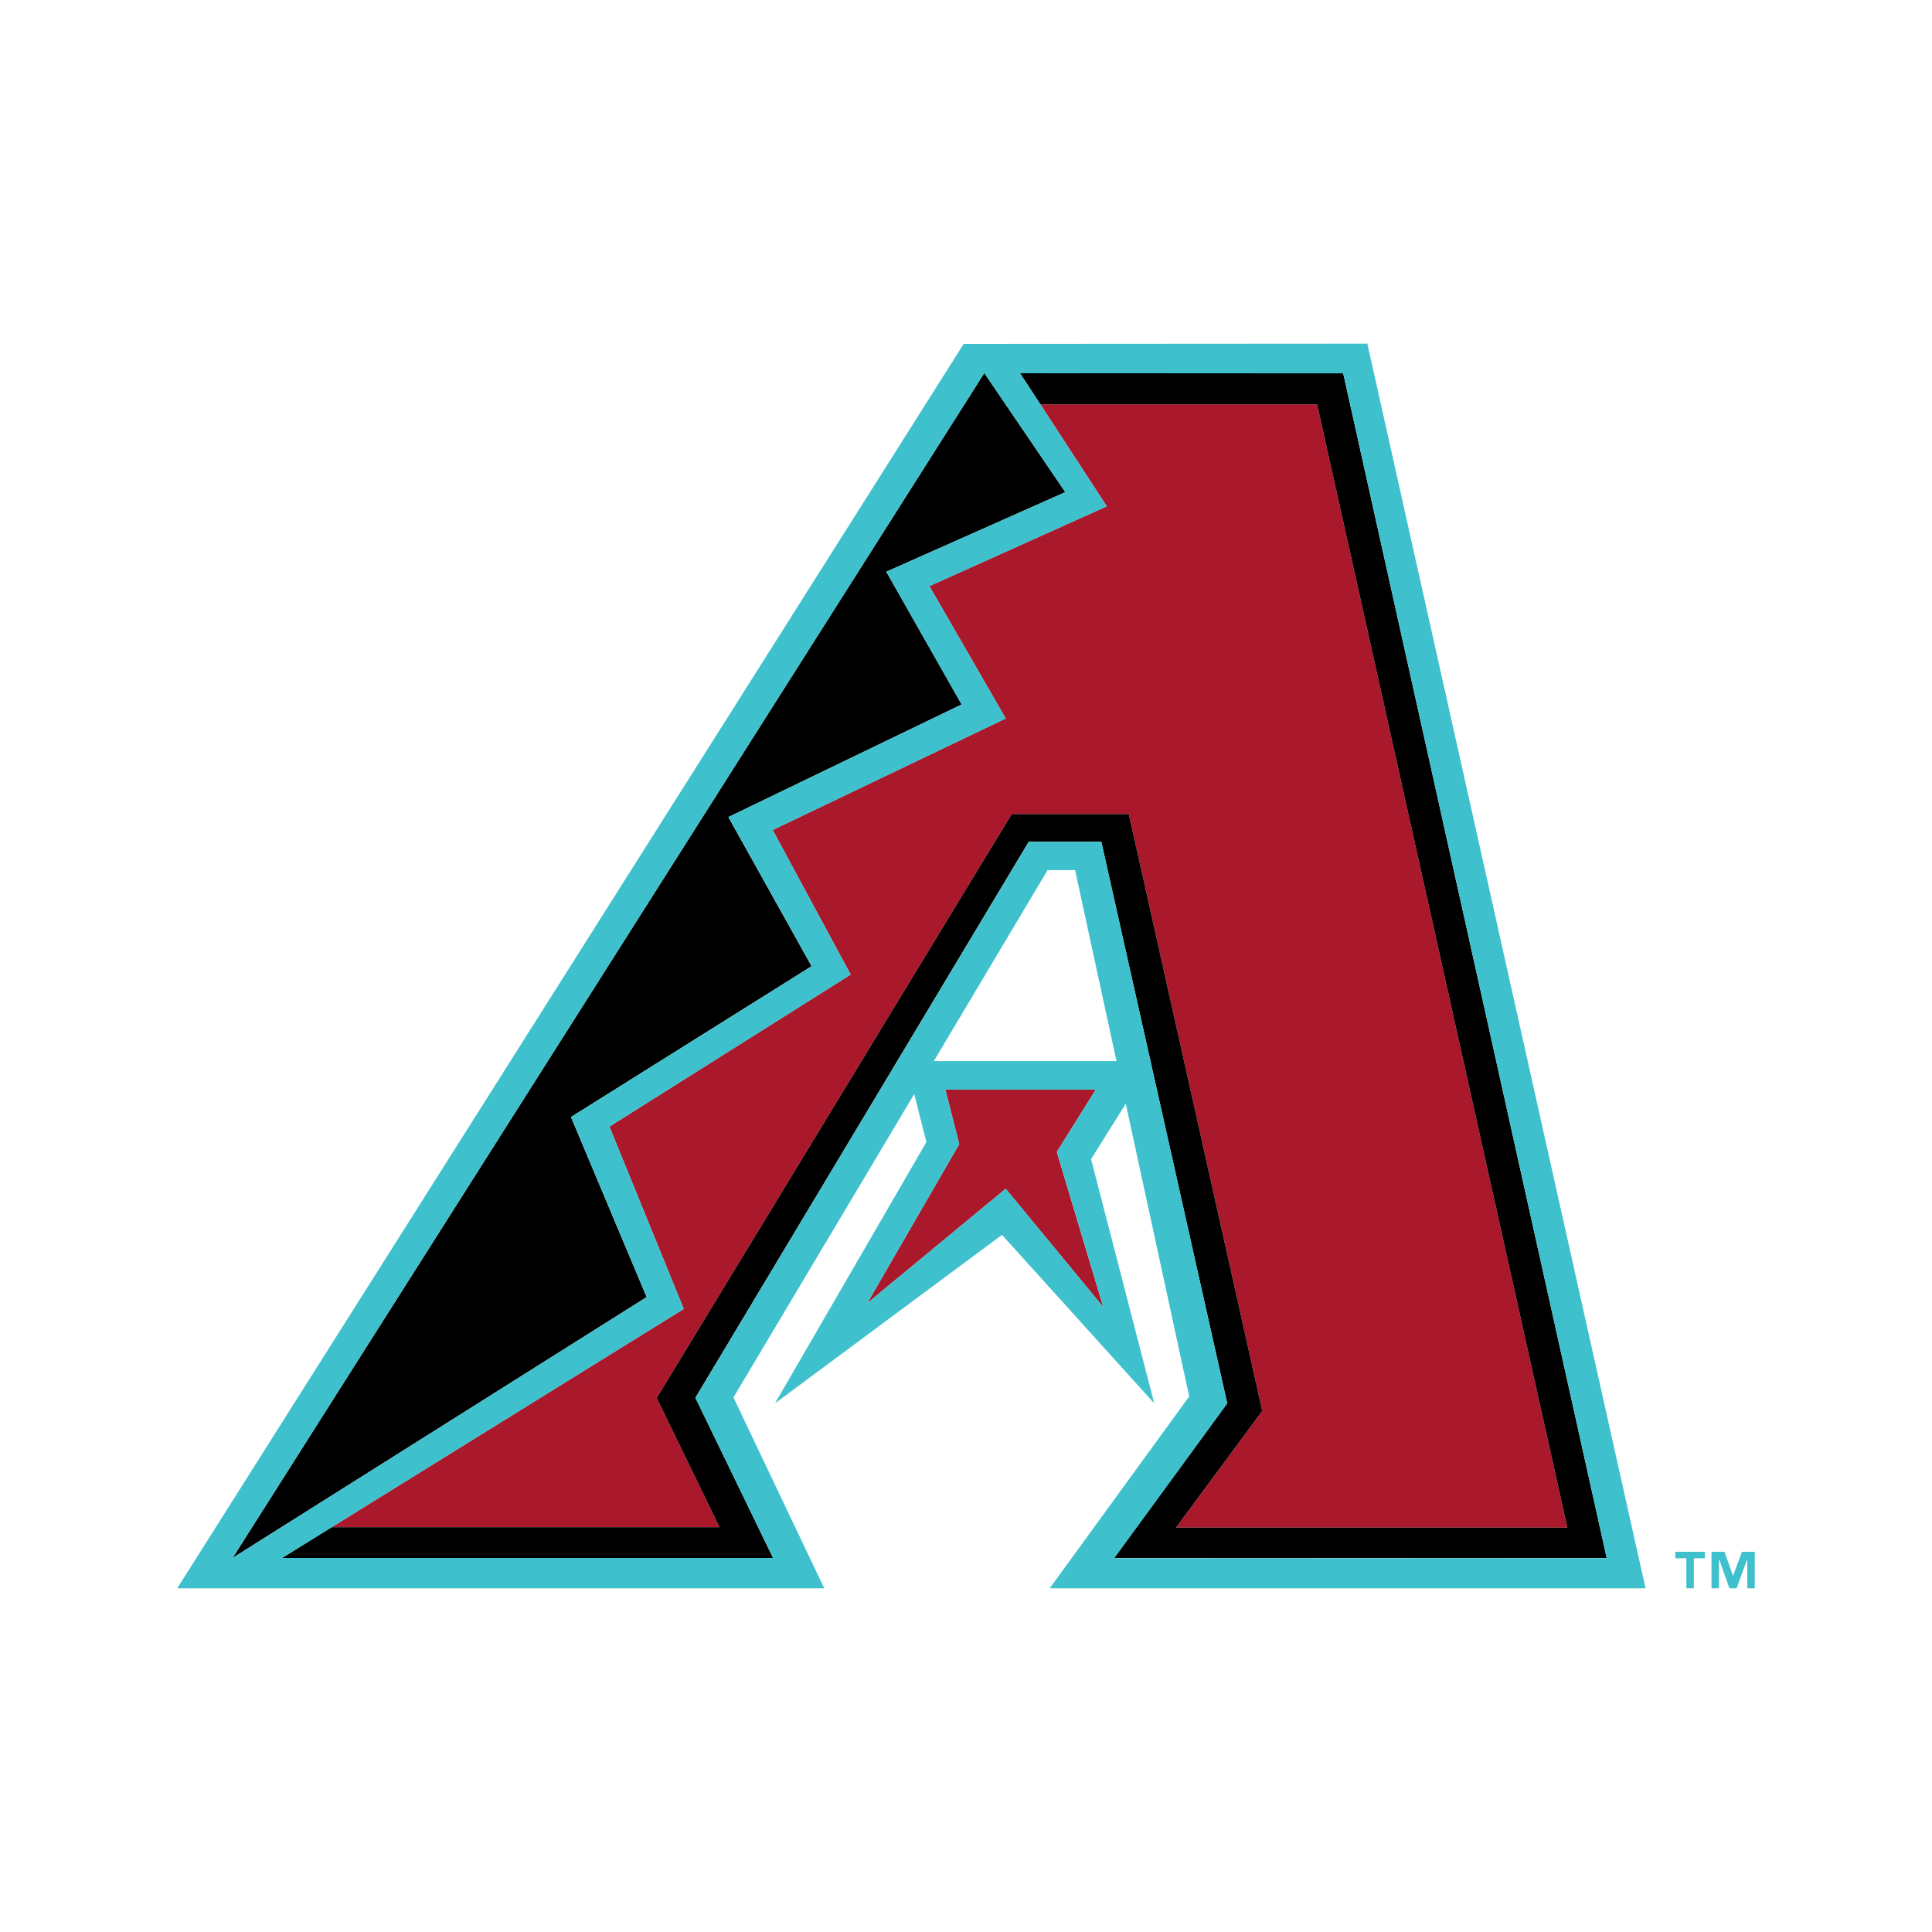
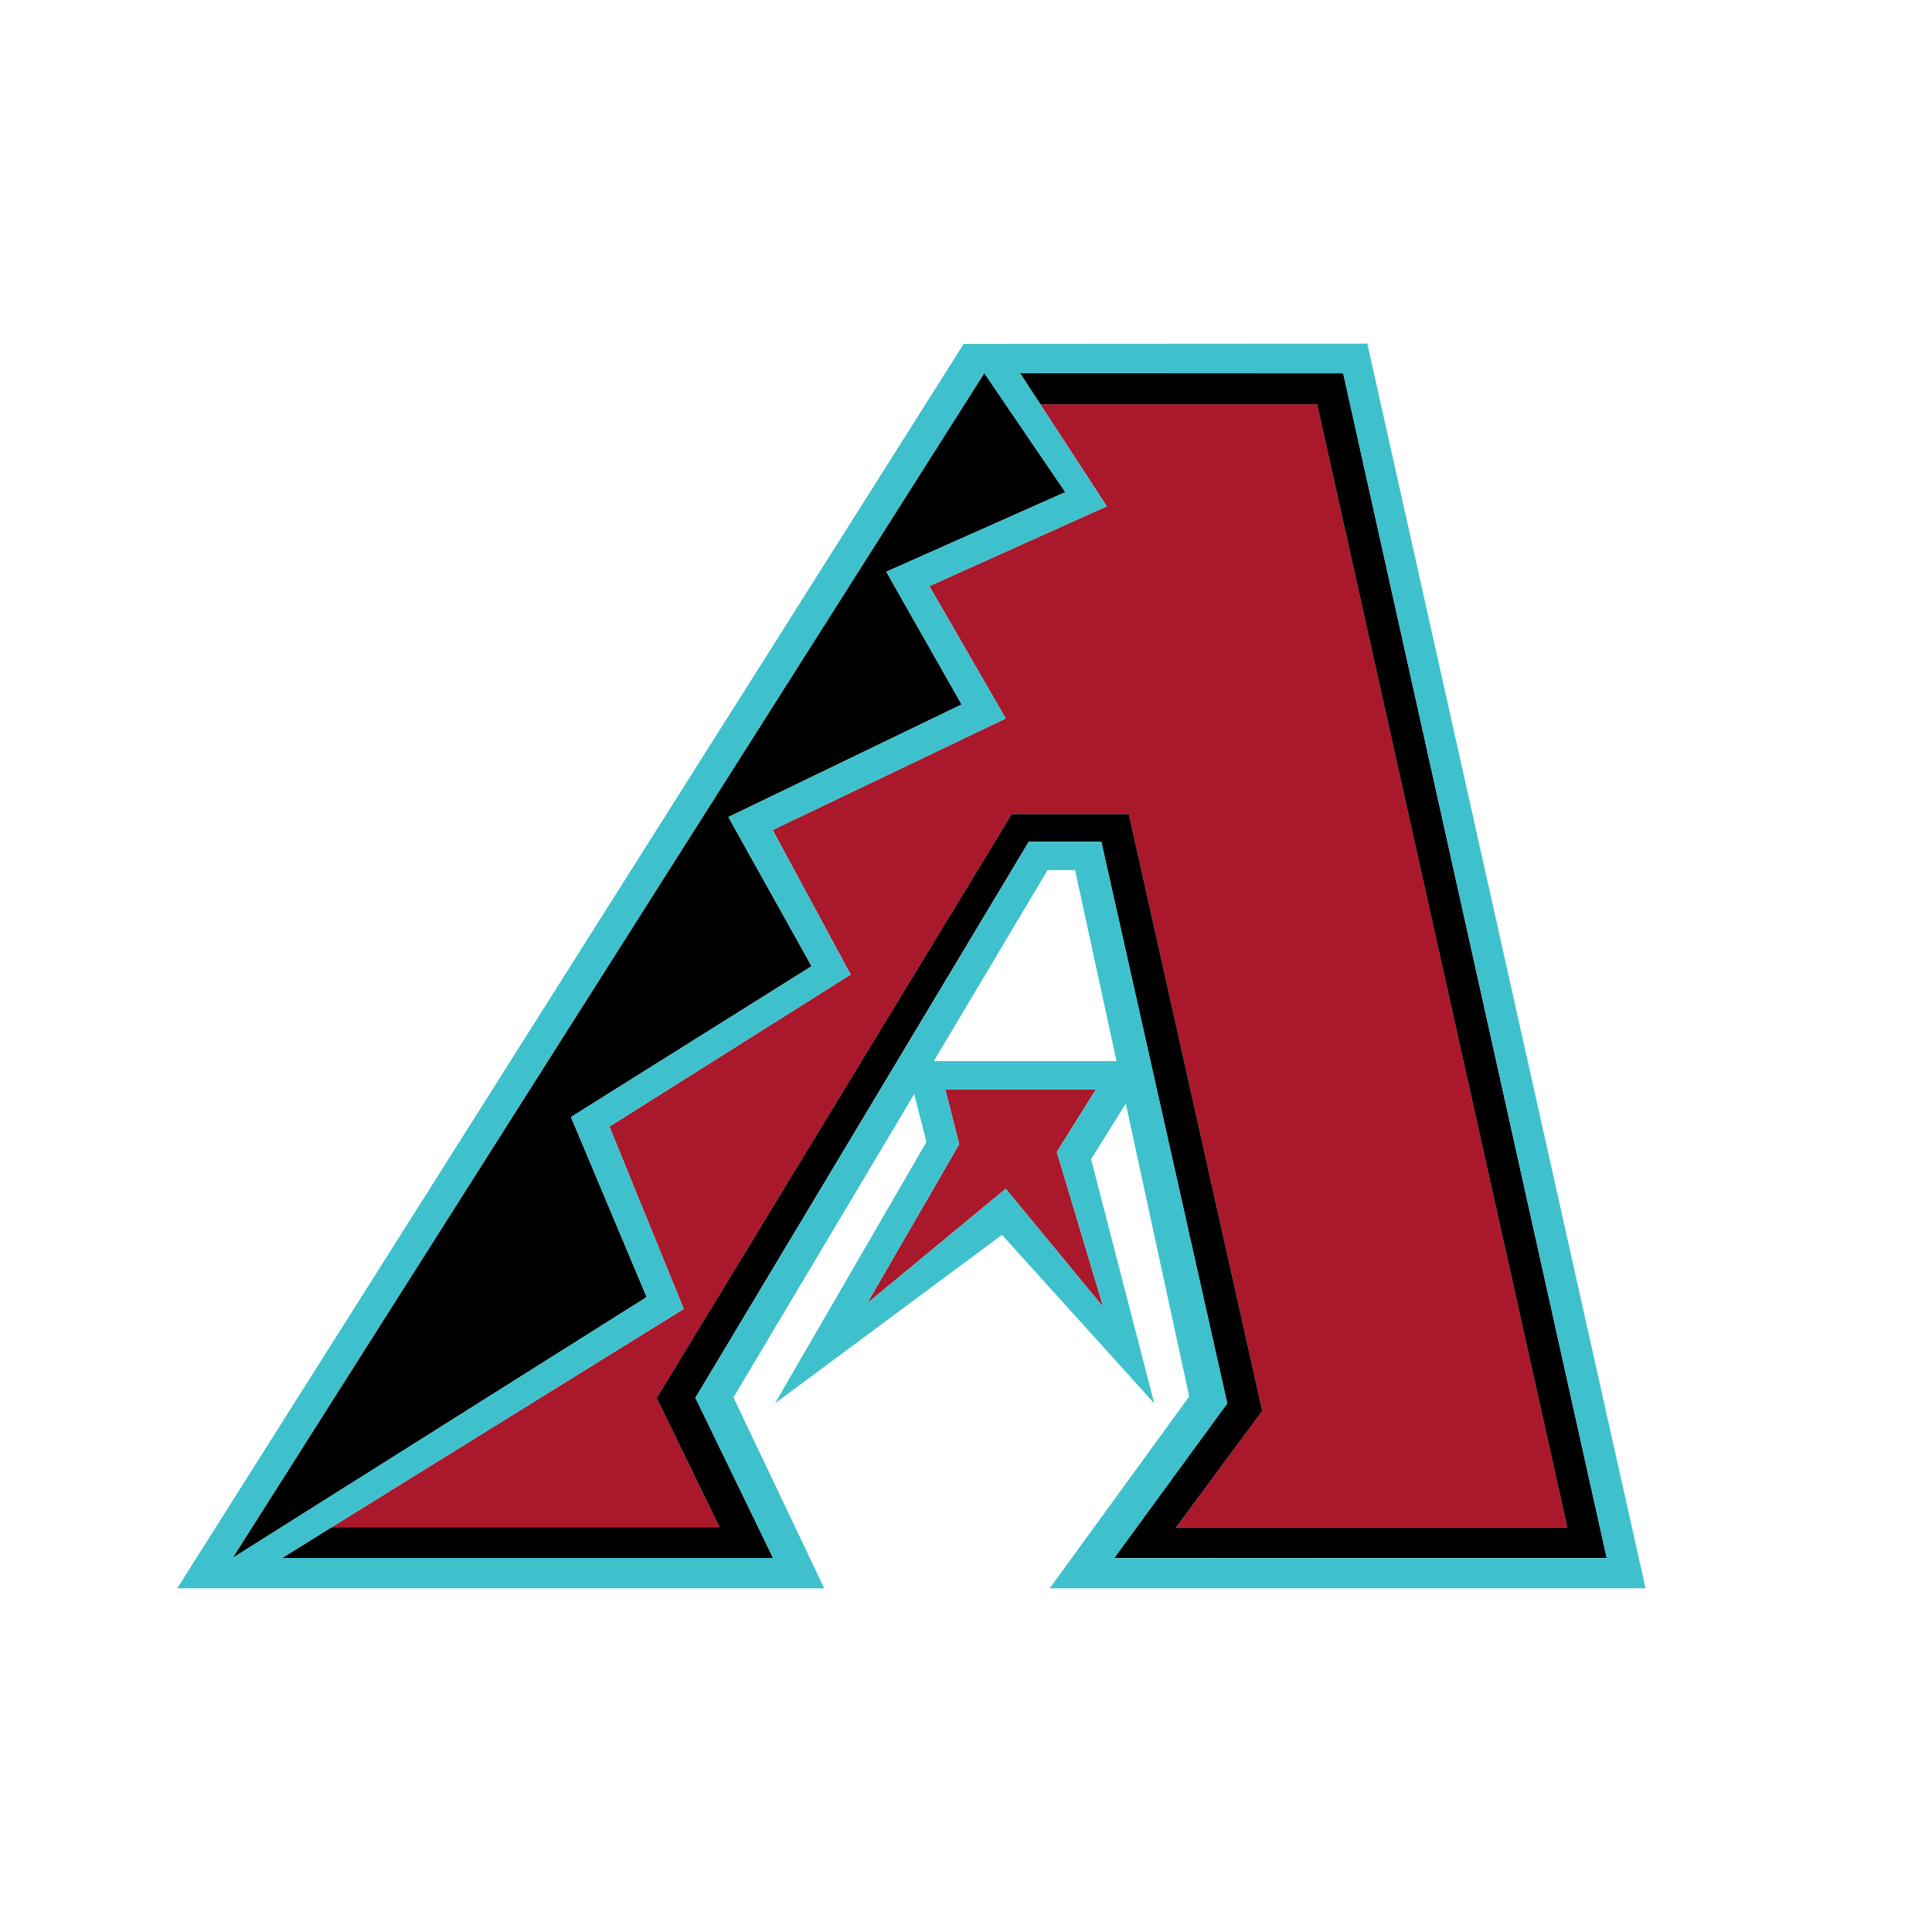
- <svg xmlns="http://www.w3.org/2000/svg" viewBox="0 0 300 300">
-   <path fill="#aa182c" d="m51.52 237.14-.29.17 54.94-34.06-11.54-28.31 37.46-23.61-12.11-22.45 36.19-17.32-11.86-20.55 27.55-12.39-10.32-15.84h42.98l38.86 174.43H182.6l13.4-18.13-20.72-92.67H157.1l-54.86 90.23-.27.43 9.76 20.07Zm118.63-67.95s-5.08 8.12-6.05 9.68c.63 2.09 7.21 24.08 7.21 24.08s-13.29-16.13-15.14-18.36c-2.68 2.2-21.5 17.76-21.5 17.76l14.28-24.69c-.4-1.54-2.16-8.47-2.16-8.47Z" />
-   <path d="m149.32 109.39-36.22 17.48 12.92 23.16-37.36 23.42 11.75 27.96-61.27 38.6-3.02 1.91L152.84 57.93l.89 1.31 11.69 17.18-27.8 12.36ZM173 241.94l17.56-24.03-19.55-87.2h-11.27l-51.76 86.33 12.06 24.88H43.8l4.7-2.91.07-.05 2.66-1.65.29-.17h60.21l-9.76-20.07.27-.43 54.86-90.23h18.18L196 219.08l-13.4 18.13h60.78L204.52 62.78h-42.98v-.01l-.61-.93-2.55-3.91 50.19.03 40.92 183.96Z" />
-   <path fill="#3ec1cc" d="m184.658 216.842-9.848-45.462-5.39 8.61 9.81 37.92-23.64-26.16-35.25 26.16 23.51-40.57-1.89-7.46-28.07 47.11 14.1 29.64H27.52L149.64 53.4l62.68-.04.16.73 43.04 192.54H163ZM156.18 184.59l15.14 18.36s-6.58-21.99-7.21-24.08c.97-1.56 6.05-9.68 6.05-9.68h-23.37s1.76 6.93 2.16 8.47l-14.28 24.69s18.83-15.56 21.5-17.76ZM145 164.77h28.37l-6.43-29.66h-4.27ZM36.12 241.91l3.02-1.9 61.28-38.6-11.76-27.96 37.37-23.42-12.92-23.16 36.21-17.48-11.7-20.61 27.8-12.36-11.69-17.18-.89-1.31L36.11 241.92Zm83.93.02-12.07-24.87 51.77-86.33h11.27l19.55 87.2-17.56 24.03 76.48-.02-40.91-183.96-50.2-.03 2.56 3.91.6.93 10.32 15.84-27.55 12.39 11.87 20.55-36.2 17.32 12.11 22.45-37.46 23.6 11.54 28.31-62.37 38.67h76.24Zm140.09-.97h4.59v1.01h-1.71v4.66h-1.16v-4.66h-1.72Zm12.34 0v5.67h-1.16v-4.51h-.02l-1.64 4.51h-1.12l-1.59-4.51h-.03v4.51h-1.16v-5.67h2.02l1.31 3.7h.03l1.37-3.7Z" />
+ <svg xmlns="http://www.w3.org/2000/svg" width="300" height="300" viewBox="0 0 300 300" fill="none">
+   <path d="M51.52 237.14L51.23 237.31L106.17 203.25L94.63 174.94L132.09 151.33L119.98 128.88L156.17 111.56L144.31 91.01L171.86 78.62L161.54 62.78H204.52L243.38 237.21H182.6L196 219.08L175.28 126.41H157.1L102.24 216.64L101.97 217.07L111.73 237.14H51.52ZM170.15 169.19C170.15 169.19 165.07 177.31 164.1 178.87C164.73 180.96 171.31 202.95 171.31 202.95C171.31 202.95 158.02 186.82 156.17 184.59C153.49 186.79 134.67 202.35 134.67 202.35L148.95 177.66C148.55 176.12 146.79 169.19 146.79 169.19H170.15Z" fill="#AA182C" />
+   <path d="M149.32 109.39L113.1 126.87L126.02 150.03L88.66 173.45L100.41 201.41L39.14 240.01L36.12 241.92L152.84 57.93L153.73 59.24L165.42 76.42L137.62 88.78L149.32 109.39ZM173 241.94L190.56 217.91L171.01 130.71H159.74L107.98 217.04L120.04 241.92H43.8L48.5 239.01L48.57 238.96L51.23 237.31L51.52 237.14H111.73L101.97 217.07L102.24 216.64L157.1 126.41H175.28L196 219.08L182.6 237.21H243.38L204.52 62.78H161.54V62.77L160.93 61.84L158.38 57.93L208.57 57.96L249.49 241.92L173 241.94Z" fill="black" />
+   <path d="M184.658 216.842L174.81 171.38L169.42 179.99L179.23 217.91L155.59 191.75L120.34 217.91L143.85 177.34L141.96 169.88L113.89 216.99L127.99 246.63H27.52L149.64 53.4L212.32 53.36L212.48 54.09L255.52 246.63H163L184.658 216.842ZM156.18 184.59L171.32 202.95C171.32 202.95 164.74 180.96 164.11 178.87C165.08 177.31 170.16 169.19 170.16 169.19H146.79C146.79 169.19 148.55 176.12 148.95 177.66L134.67 202.35C134.67 202.35 153.5 186.79 156.17 184.59H156.18ZM145 164.77H173.37L166.94 135.11H162.67L145 164.77ZM36.12 241.91L39.14 240.01L100.42 201.41L88.66 173.45L126.03 150.03L113.11 126.87L149.32 109.39L137.62 88.78L165.42 76.42L153.73 59.24L152.84 57.93L36.11 241.92L36.12 241.91ZM120.05 241.93L107.98 217.06L159.75 130.73H171.02L190.57 217.93L173.01 241.96L249.49 241.94L208.58 57.98L158.38 57.95L160.94 61.86L161.54 62.79L171.86 78.63L144.31 91.02L156.18 111.57L119.98 128.89L132.09 151.34L94.63 174.94L106.17 203.25L43.8 241.92H120.04L120.05 241.93Z" fill="#3EC1CC" />
</svg>
